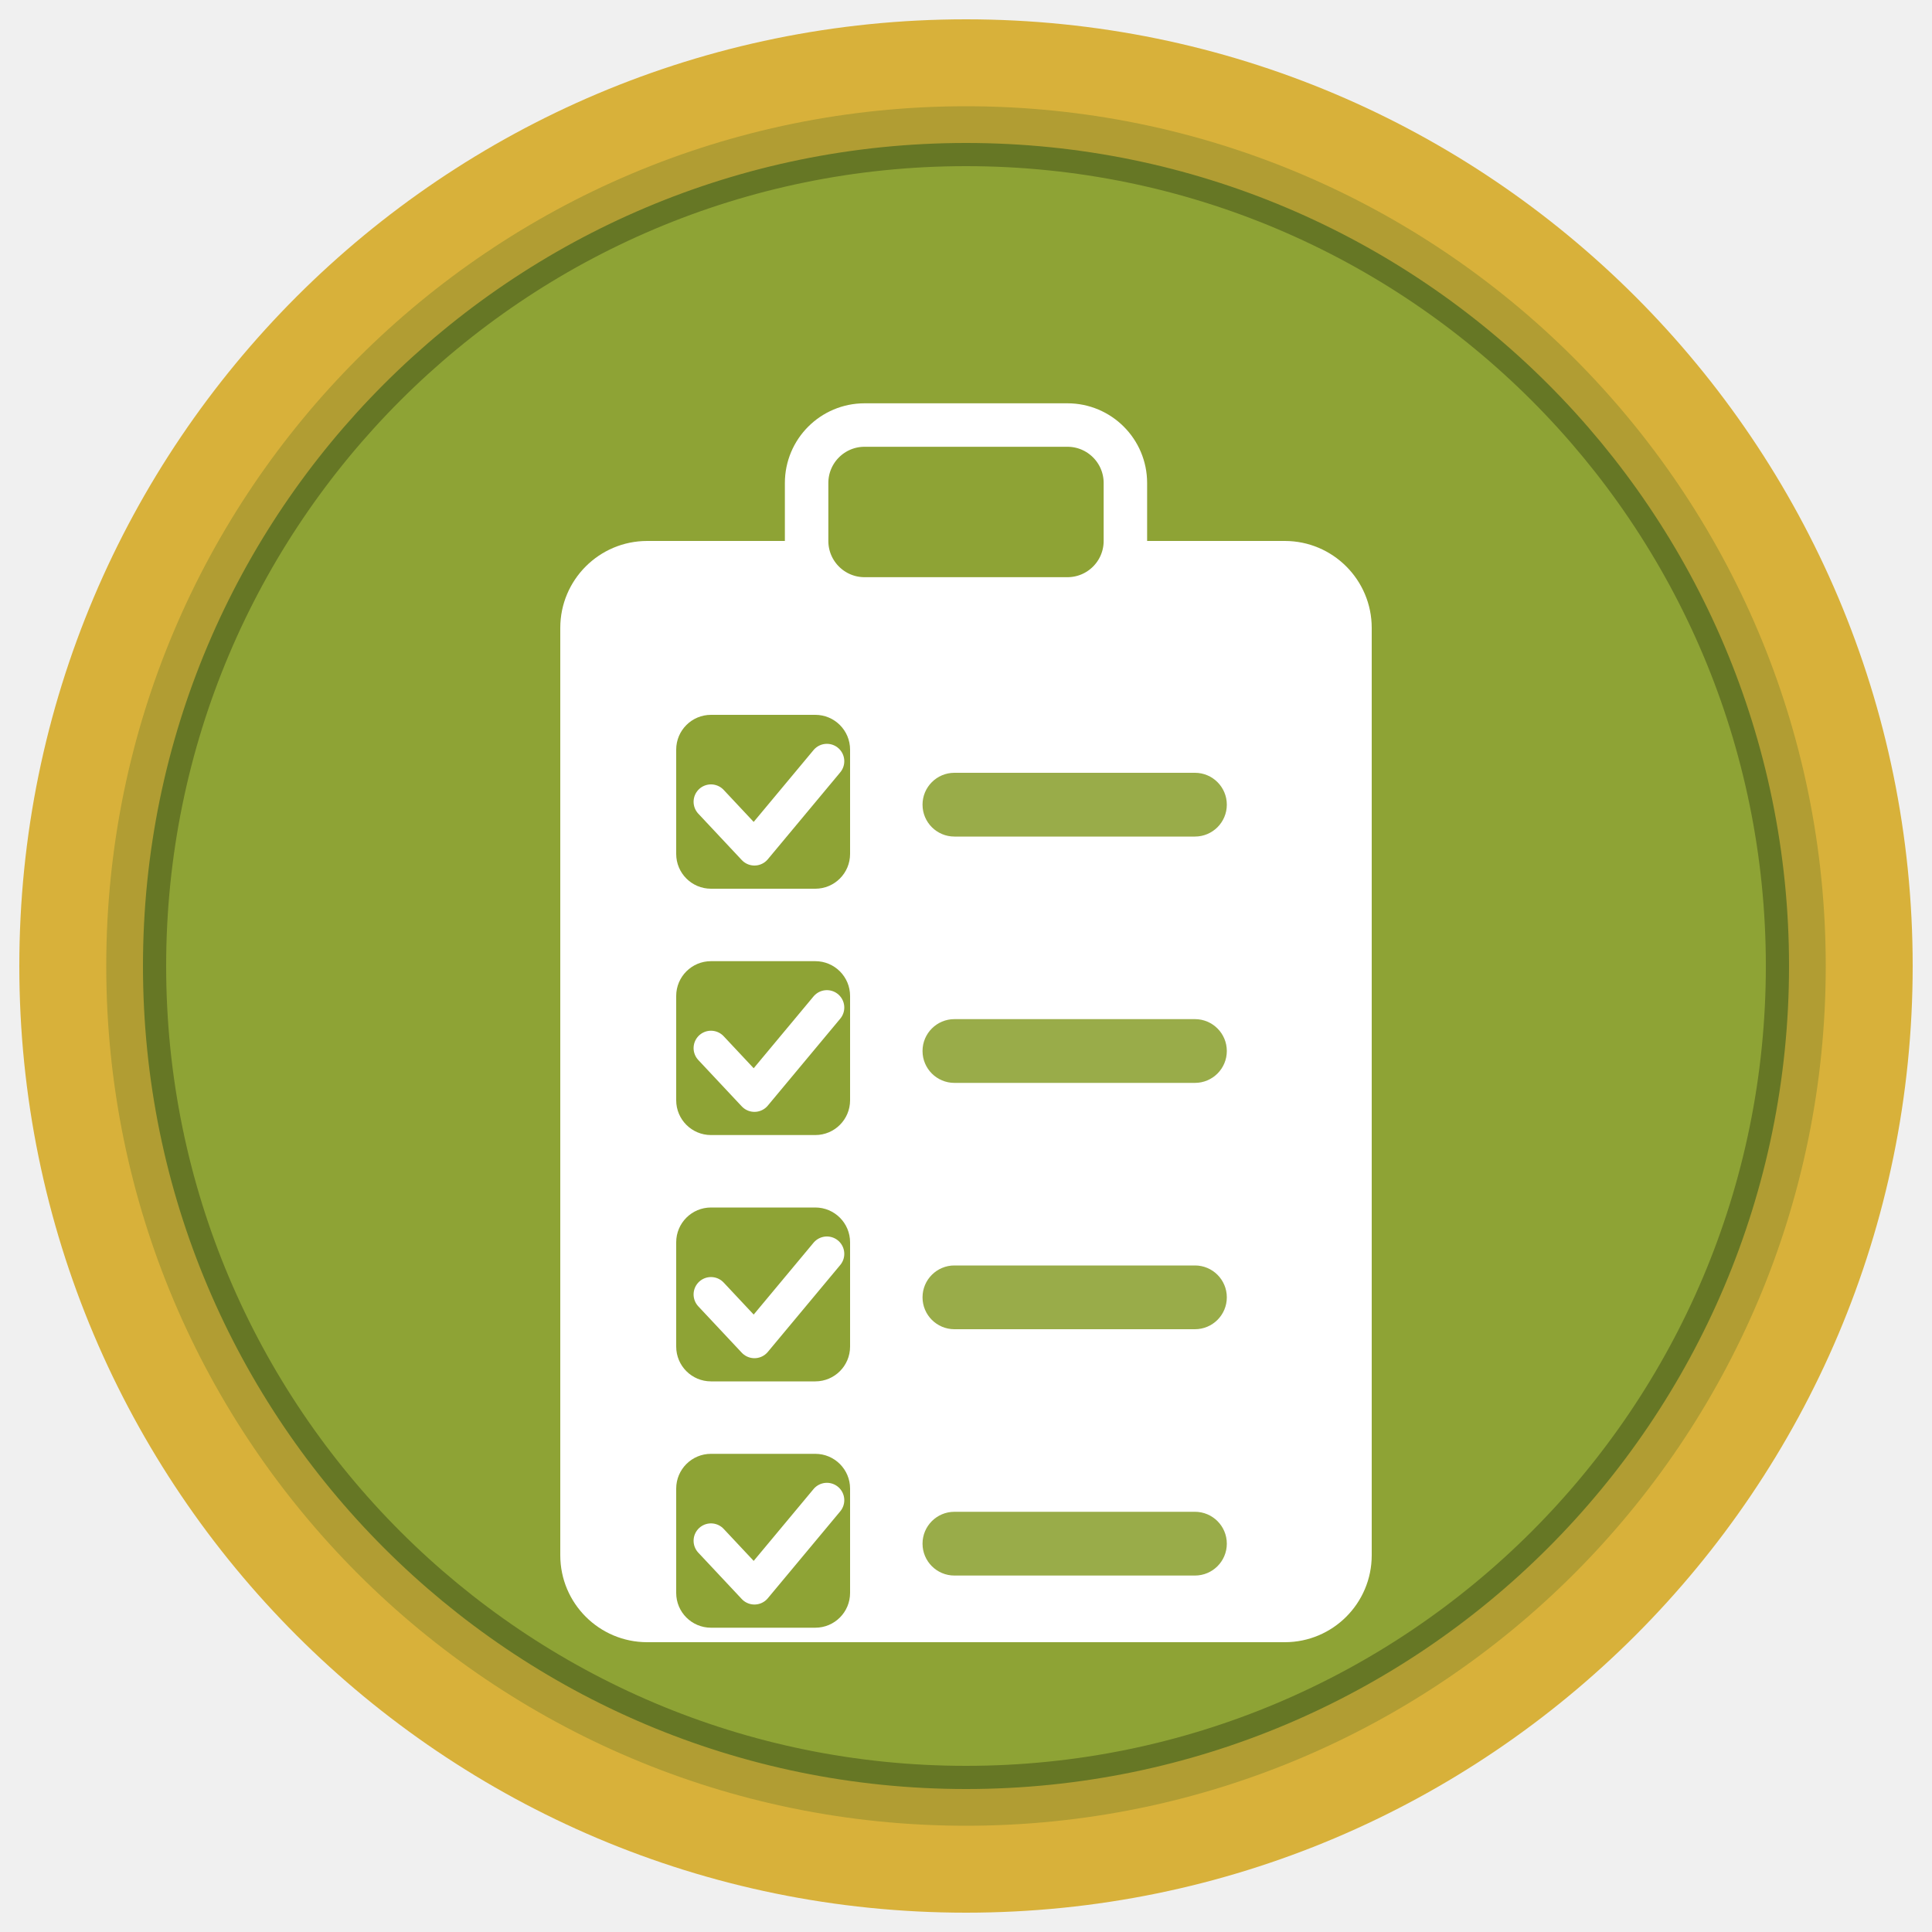
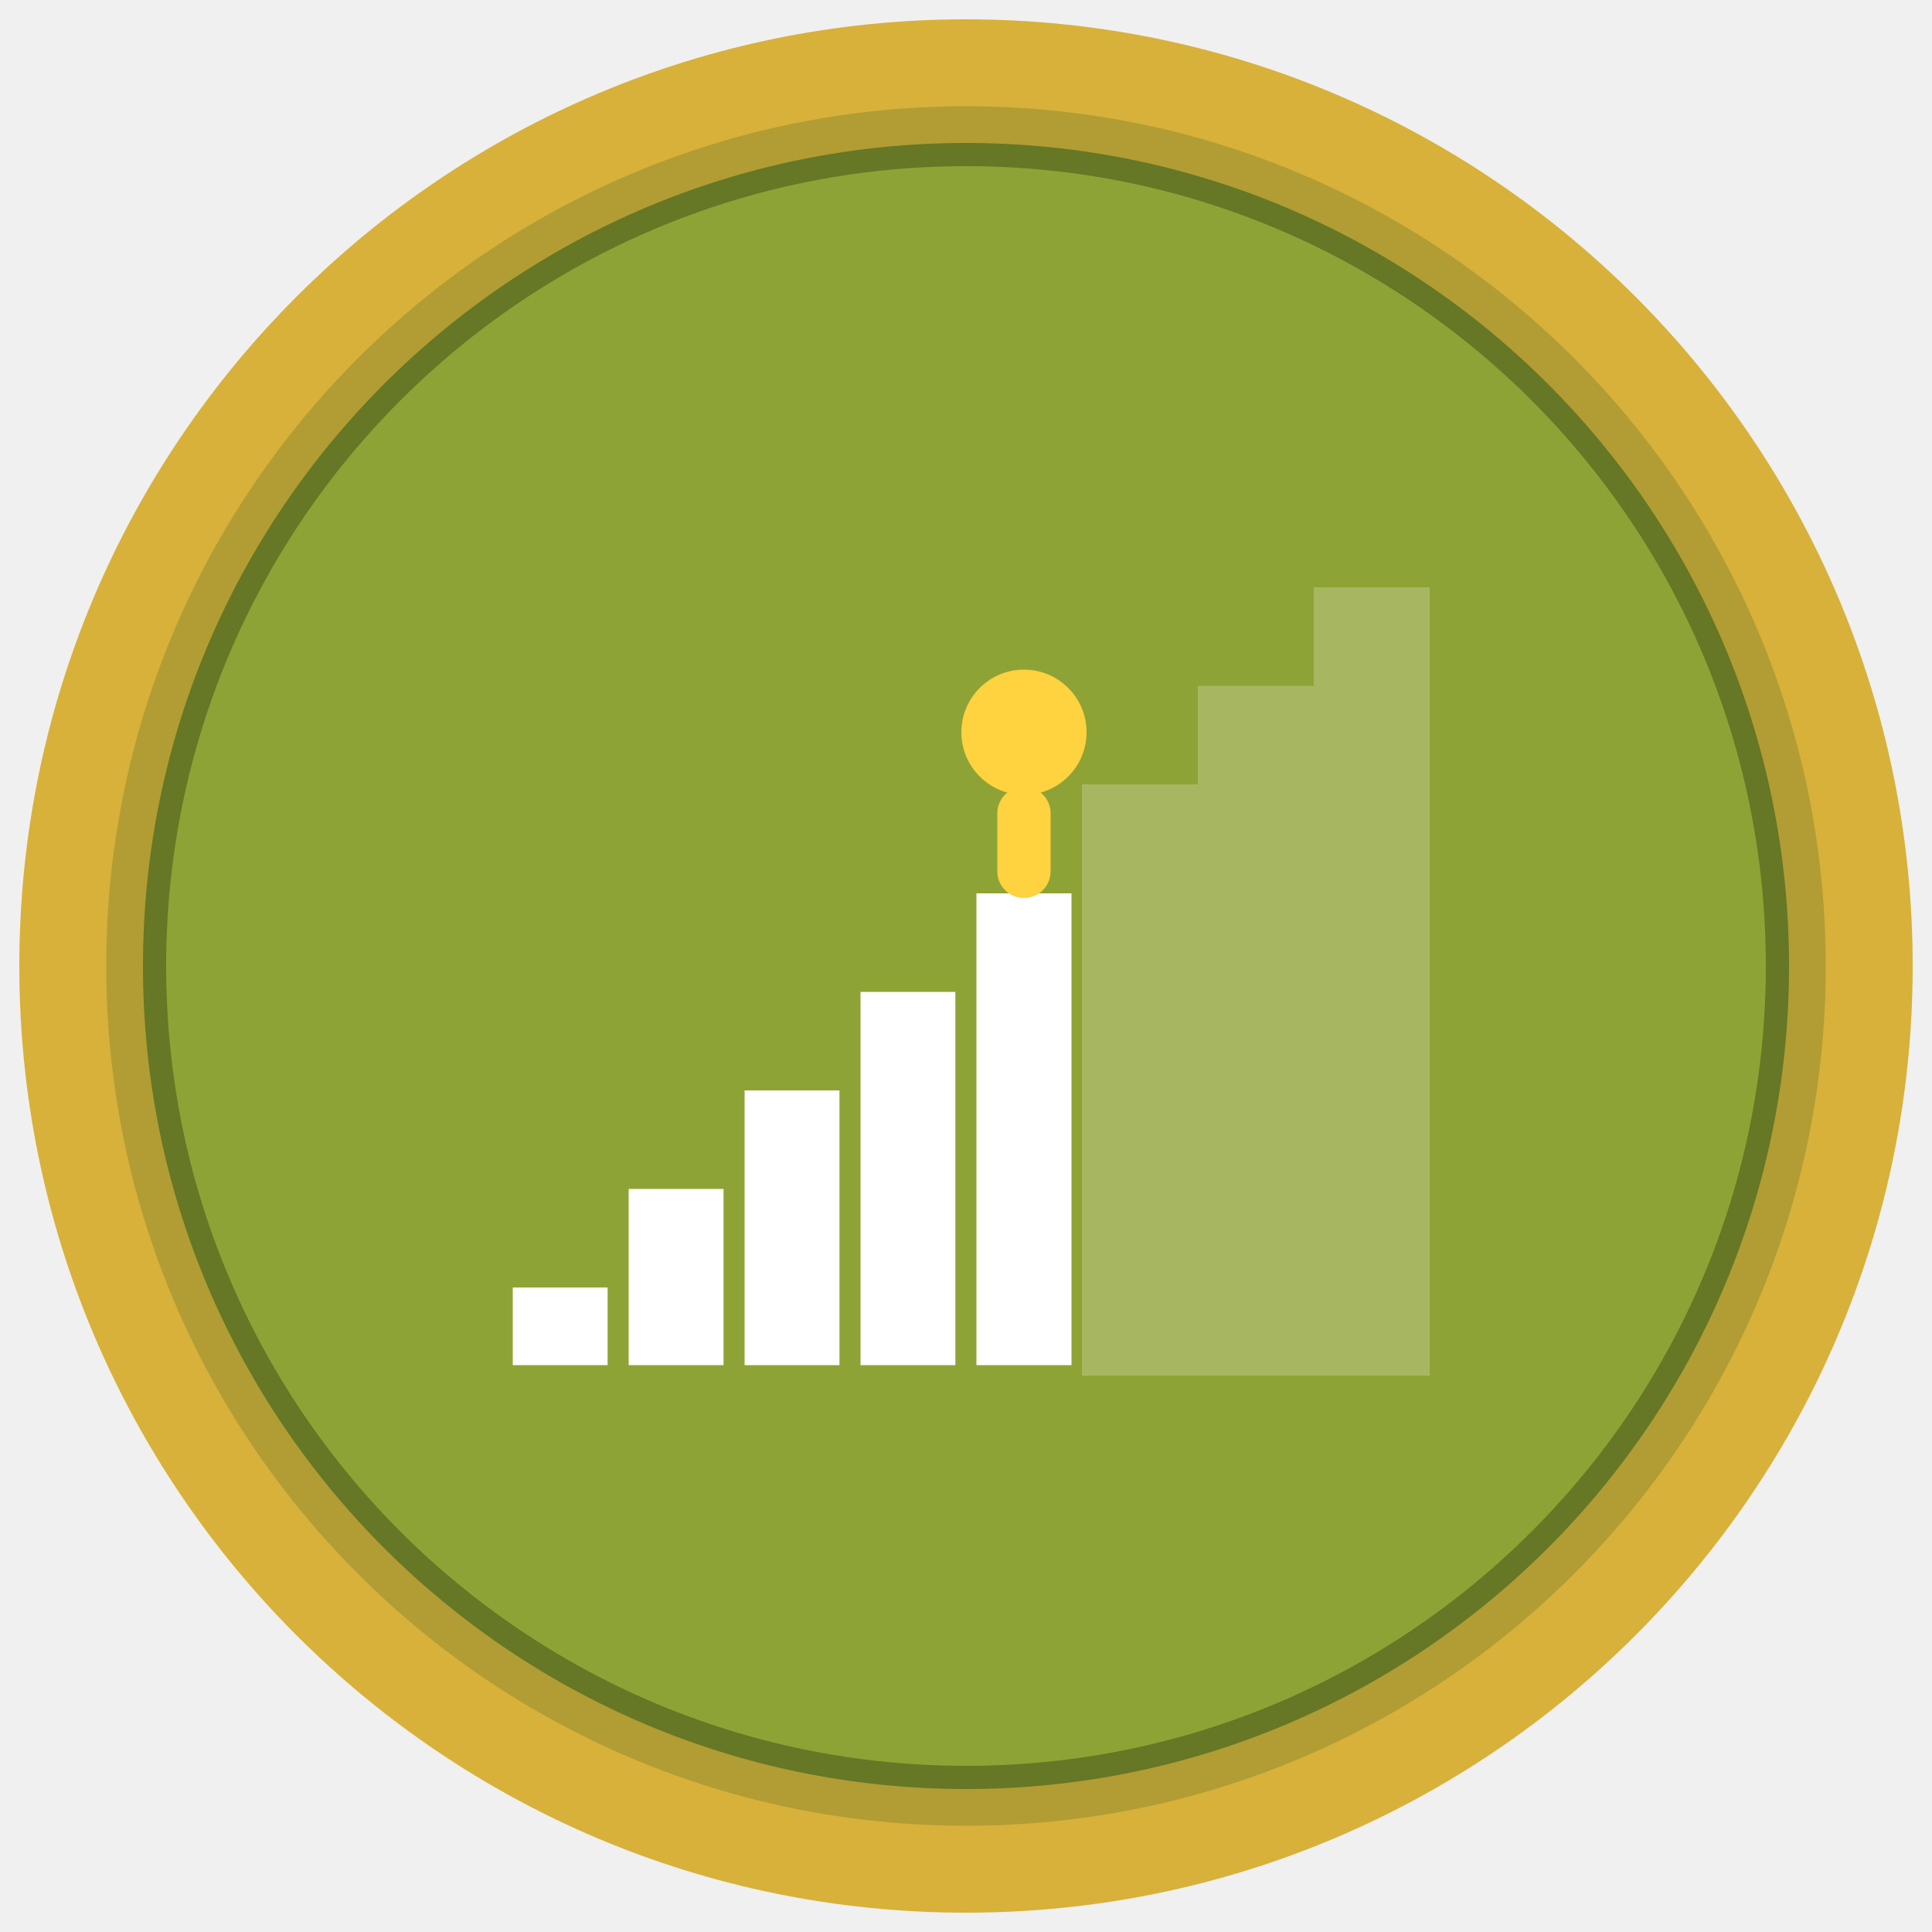
<svg xmlns="http://www.w3.org/2000/svg" viewBox="-100 -100 200 200" width="400" height="400">
  <circle r="98" fill="#D8B13A" />
  <circle r="89" fill="#667725" opacity=".35" />
  <circle r="84" fill="#8EA335" />
  <circle r="84" fill="none" stroke="#667725" stroke-width="2.4" />
-   <g transform="translate(0 4) scale(1.5)">
-     <rect x="-28" y="-32" width="56" height="76" rx="6" fill="#FFFFFF" />
-     <rect x="-11" y="-40" width="22" height="12" rx="4" fill="#8EA335" stroke="#FFFFFF" stroke-width="3" />
-     <rect x="-20" y="-20" width="12" height="12" rx="2.4" fill="#8EA335" />
-     <path d="M-17.6,-14 l3,3.2 l5,-6" stroke="#FFFFFF" stroke-width="2.4" fill="none" stroke-linecap="round" stroke-linejoin="round" />
-     <rect x="-3" y="-16" width="21" height="4.4" rx="2.2" fill="#8EA335" opacity="0.9" />
-     <rect x="-20" y="-3" width="12" height="12" rx="2.4" fill="#8EA335" />
-     <path d="M-17.6,3 l3,3.2 l5,-6" stroke="#FFFFFF" stroke-width="2.4" fill="none" stroke-linecap="round" stroke-linejoin="round" />
-     <rect x="-3" y="1" width="21" height="4.4" rx="2.2" fill="#8EA335" opacity="0.9" />
-     <rect x="-20" y="14" width="12" height="12" rx="2.4" fill="#8EA335" />
-     <path d="M-17.6,20 l3,3.2 l5,-6" stroke="#FFFFFF" stroke-width="2.4" fill="none" stroke-linecap="round" stroke-linejoin="round" />
-     <rect x="-3" y="18" width="21" height="4.4" rx="2.2" fill="#8EA335" opacity="0.9" />
-     <rect x="-20" y="31" width="12" height="12" rx="2.4" fill="#8EA335" />
-     <path d="M-17.6,37 l3,3.2 l5,-6" stroke="#FFFFFF" stroke-width="2.4" fill="none" stroke-linecap="round" stroke-linejoin="round" />
-     <rect x="-3" y="35" width="21" height="4.4" rx="2.2" fill="#8EA335" opacity="0.9" />
+   <g transform="translate(0 4) scale(1.2)">
+     <rect x="-40" y="23.5" width="10" height="8.5" fill="#FFFFFF" stroke="#8EA335" stroke-width="1.8" />
+     <rect x="-30" y="15.0" width="10" height="17.0" fill="#FFFFFF" stroke="#8EA335" stroke-width="1.8" />
+     <rect x="-20" y="6.5" width="10" height="25.5" fill="#FFFFFF" stroke="#8EA335" stroke-width="1.8" />
+     <rect x="-10" y="-2.0" width="10" height="34.0" fill="#FFFFFF" stroke="#8EA335" stroke-width="1.8" />
+     <rect x="0" y="-10.5" width="10" height="42.5" fill="#FFFFFF" stroke="#8EA335" stroke-width="1.8" />
+     <rect x="10" y="-19.0" width="10" height="51.0" fill="#FFFFFF" opacity=".22" />
+     <rect x="20" y="-27.5" width="10" height="59.5" fill="#FFFFFF" opacity=".22" />
+     <rect x="30" y="-36.0" width="10" height="68.0" fill="#FFFFFF" opacity=".22" />
+     <circle cx="5.0" cy="-23.5" r="5.4" fill="#FFD23F" />
+     <path d="M5.0,-16.5 V-11.5" stroke="#FFD23F" stroke-width="4.6" stroke-linecap="round" />
  </g>
</svg>
